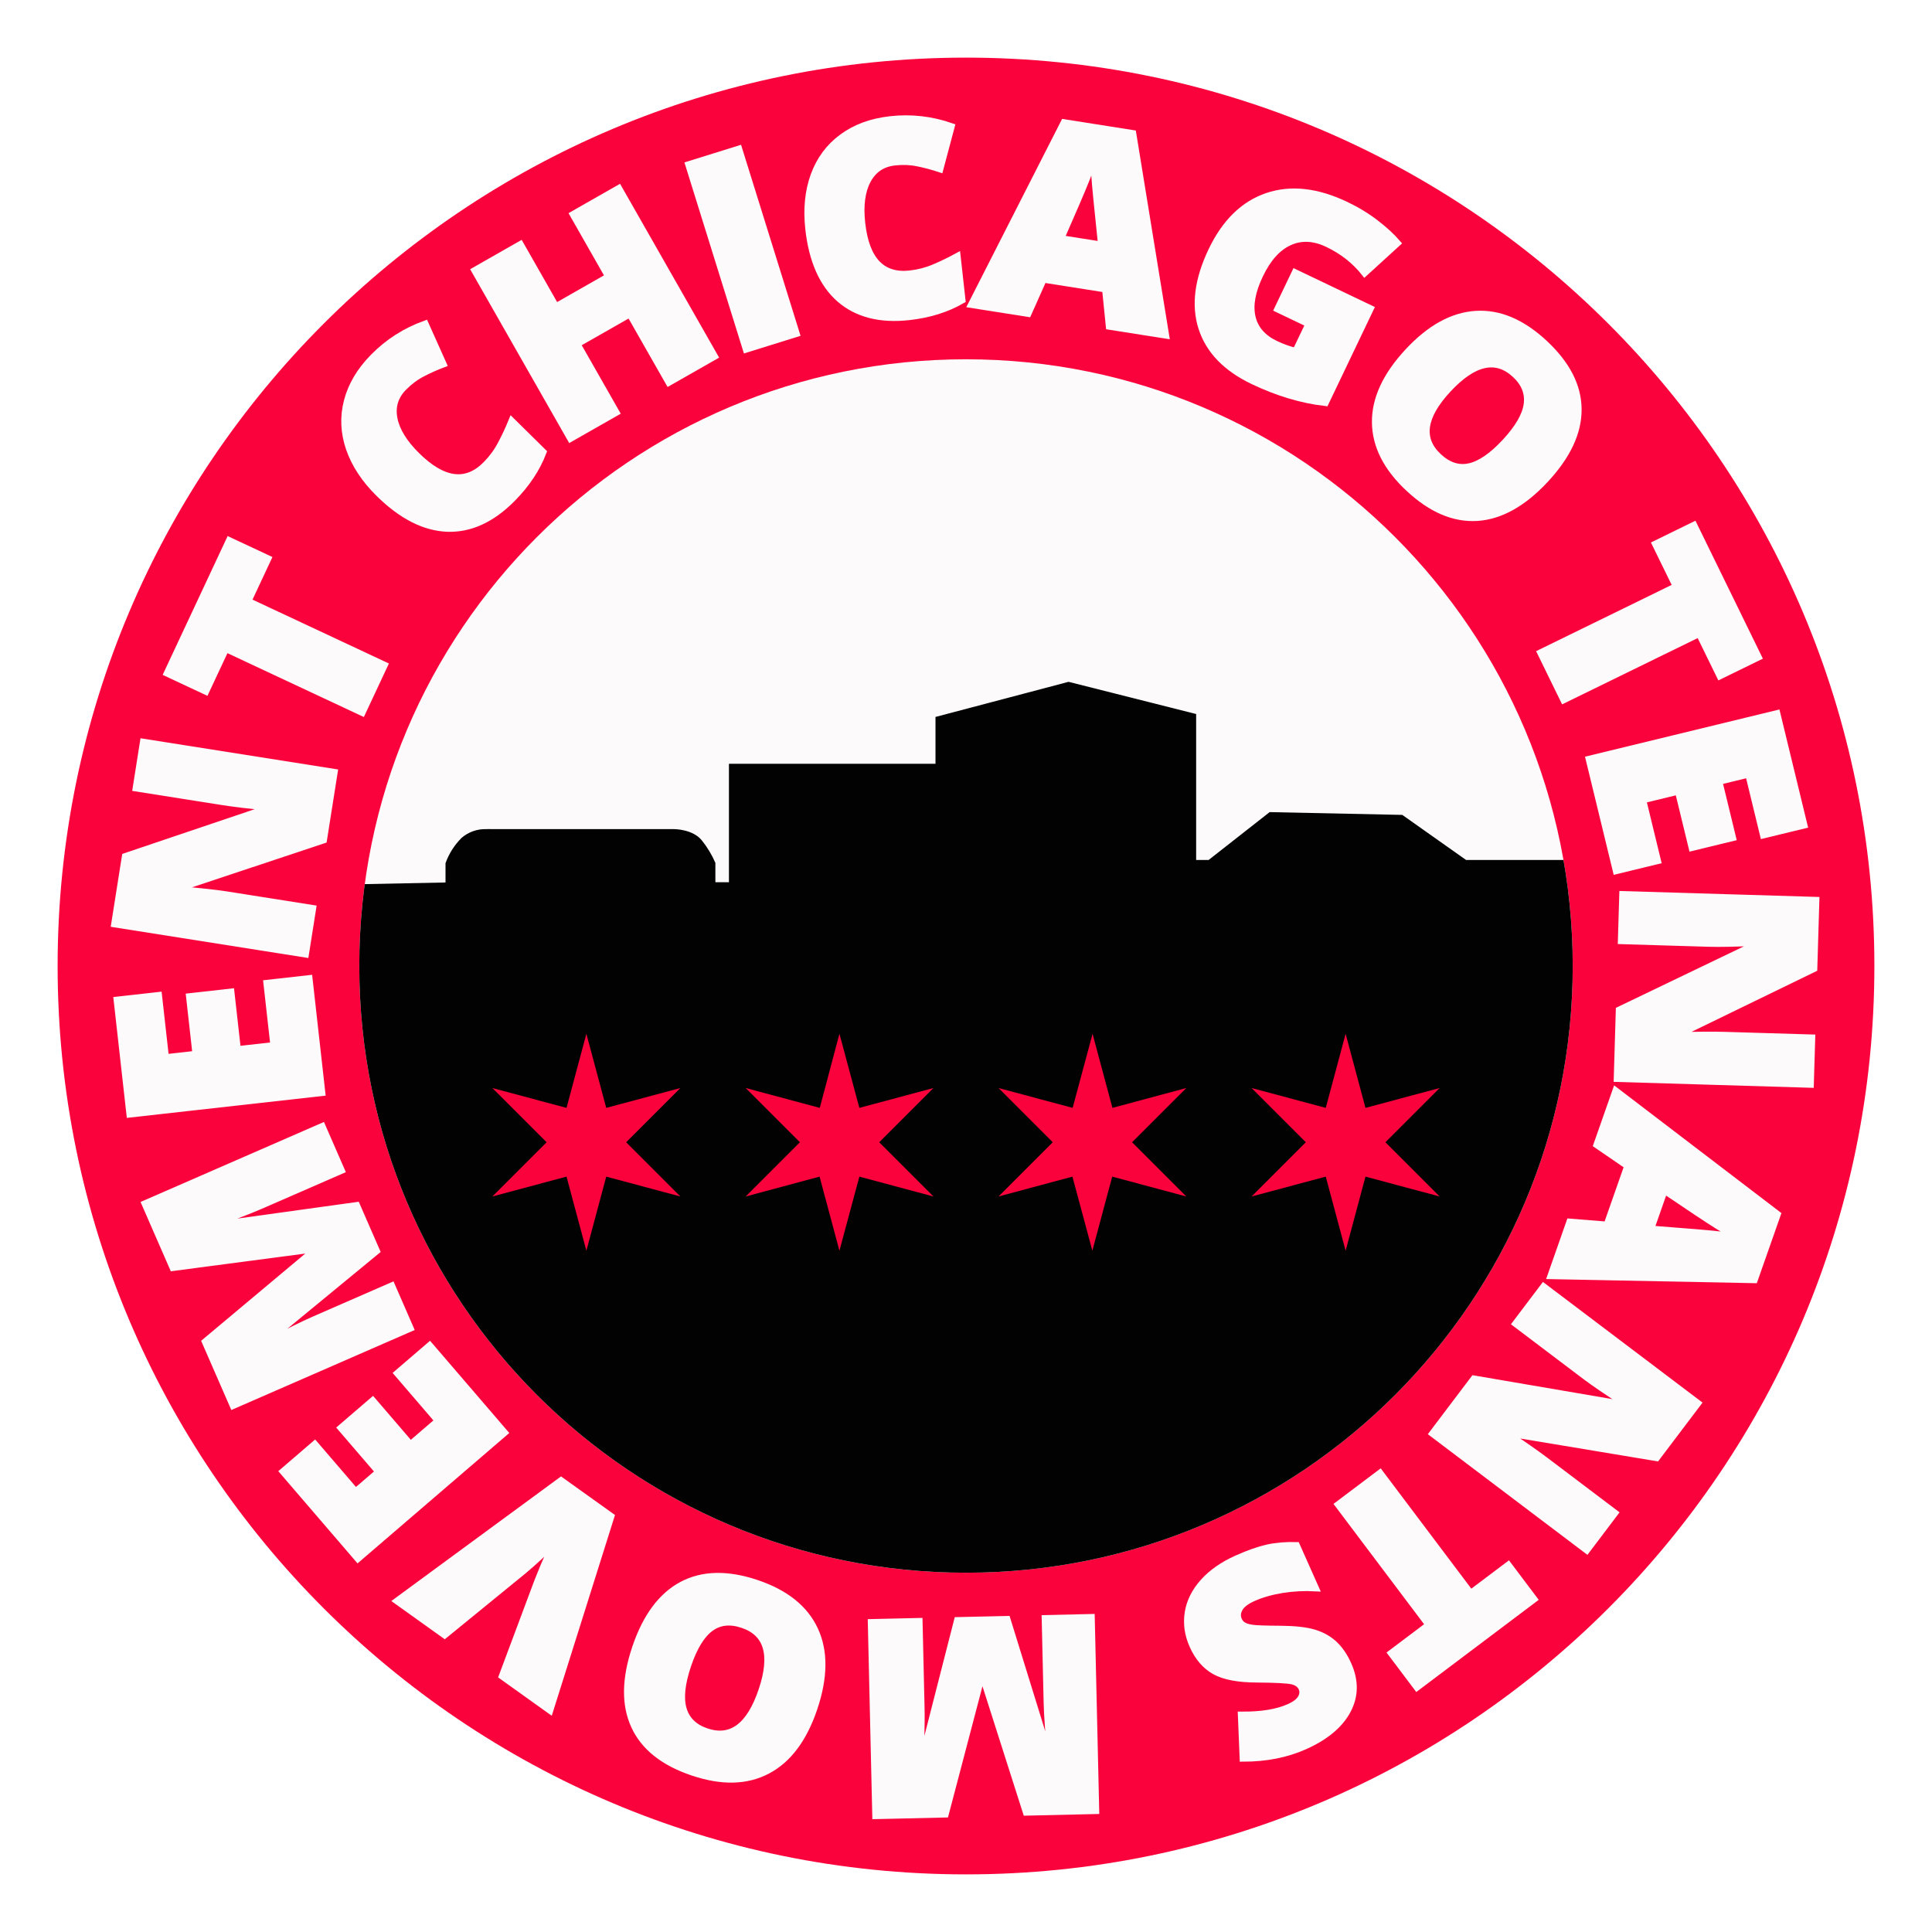
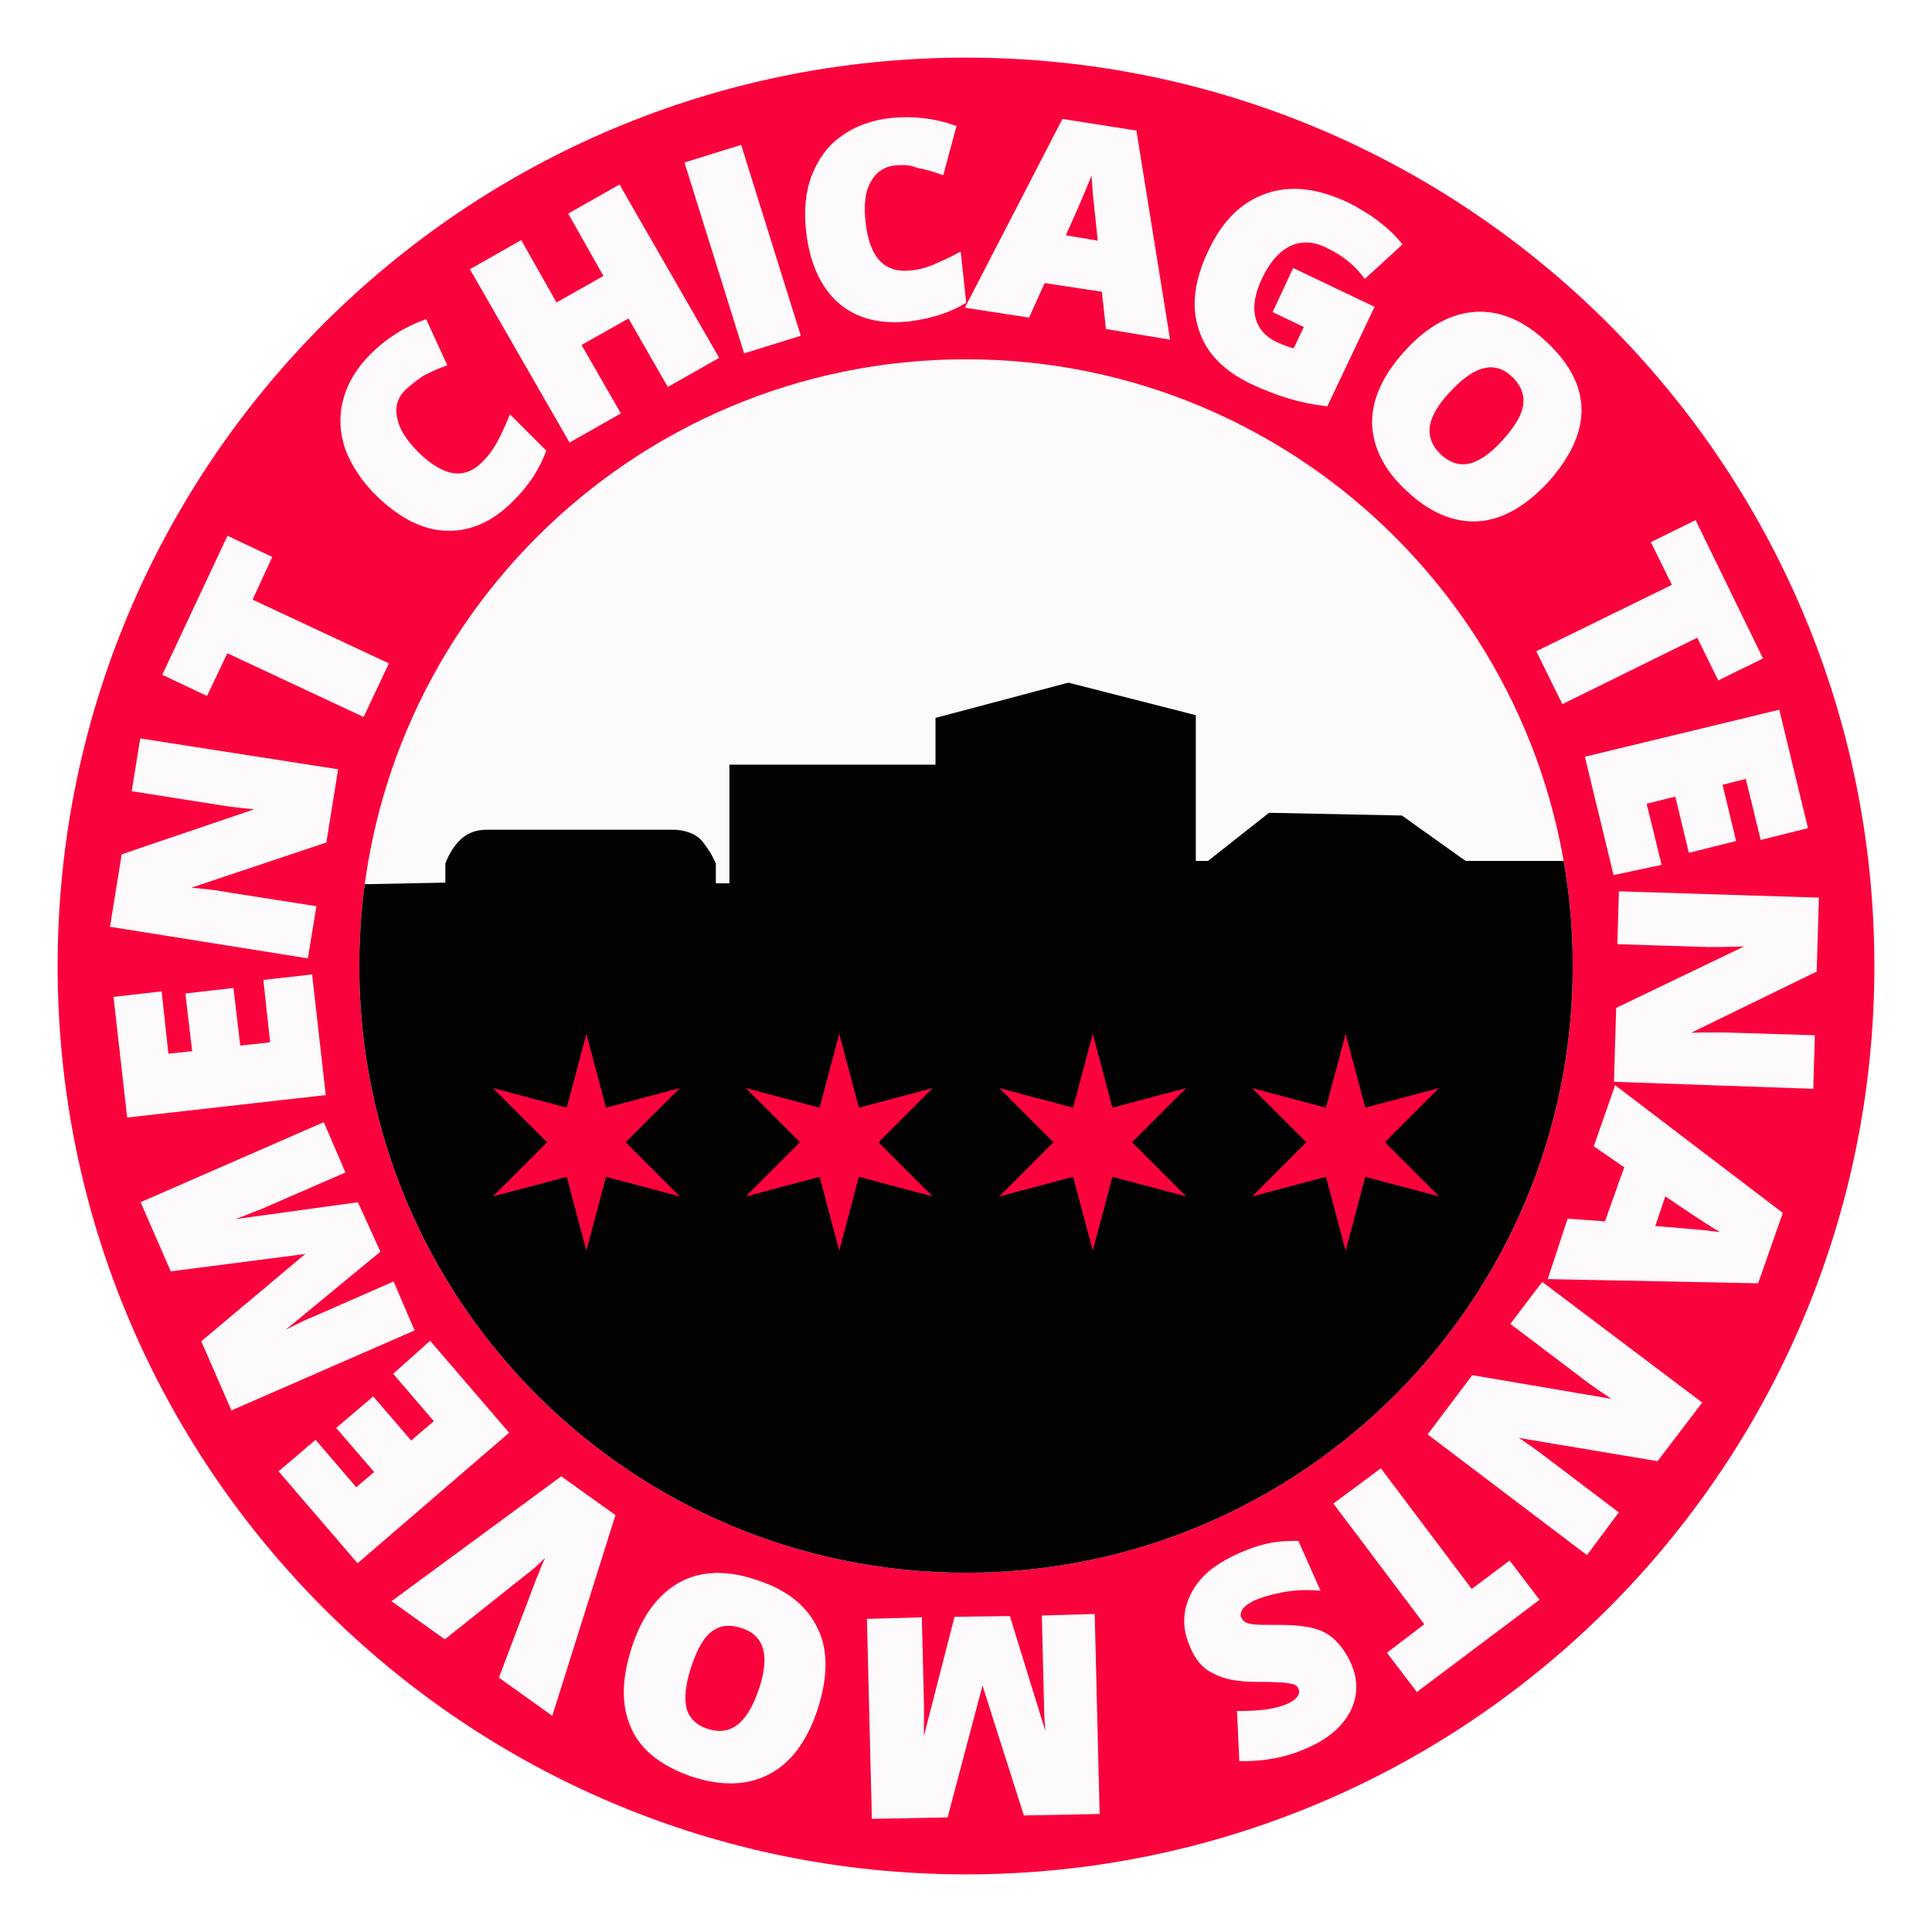
- <svg xmlns="http://www.w3.org/2000/svg" id="Layer_2" data-name="Layer 2" viewBox="0 0 285 285">
-   <defs>
-     <style>.cls-1,.cls-6{fill:#fcfafa;}.cls-2,.cls-5{fill:#fa033d;}.cls-2{fill-rule:evenodd;}.cls-3{clip-path:url(#clip-path);}.cls-4{fill:#020202;}.cls-6{font-size:39.96px;stroke:#fcfafa;stroke-miterlimit:10;font-family:OpenSans-Extrabold, Open Sans;font-weight:800;}</style>
-     <clipPath id="clip-path">
-       <circle class="cls-1" cx="142.5" cy="142.5" r="89.5" />
-     </clipPath>
-   </defs>
-   <path id="Background" class="cls-2" d="M142.5,8.5a134,134,0,1,0,134,134A134,134,0,0,0,142.5,8.5Z" />
+ <svg xmlns="http://www.w3.org/2000/svg" xmlns:xlink="http://www.w3.org/1999/xlink" version="1.1" id="Layer_2_1_" x="0px" y="0px" viewBox="0 0 285 285" style="enable-background:new 0 0 285 285;" xml:space="preserve">
+   <style type="text/css">
+ 	.st0{fill-rule:evenodd;clip-rule:evenodd;fill:#FA033D;}
+ 	.st1{fill:#FCFAFA;}
+ 	.st2{clip-path:url(#SVGID_2_);}
+ 	.st3{fill:#020202;}
+ 	.st4{fill:#FA033D;}
+ 	.st5{enable-background:new    ;}
+ 	.st6{fill:none;stroke:#FCFAFA;stroke-width:0.997;stroke-miterlimit:9.97;}
+ 	.st7{fill:none;stroke:#FCFAFA;stroke-miterlimit:10;}
+ 	.st8{fill:none;stroke:#FCFAFA;stroke-width:0.996;stroke-miterlimit:9.961;}
+ 	.st9{fill:none;stroke:#FCFAFA;stroke-width:0.998;stroke-miterlimit:9.976;}
+ 	.st10{fill:none;stroke:#FCFAFA;stroke-width:1.002;stroke-miterlimit:10.018;}
+ 	.st11{fill:none;stroke:#FCFAFA;stroke-width:1;stroke-miterlimit:10.005;}
+ 	.st12{fill:none;stroke:#FCFAFA;stroke-width:0.996;stroke-miterlimit:9.962;}
+ 	.st13{fill:none;stroke:#FCFAFA;stroke-width:1.002;stroke-miterlimit:10.024;}
+ </style>
+   <path id="Background" class="st0" d="M142.5,8.5c-74,0-134,60-134,134s60,134,134,134s134-60,134-134S216.5,8.5,142.5,8.5z" />
  <g id="Buildings">
-     <circle class="cls-1" cx="142.5" cy="142.5" r="89.5" />
-     <g class="cls-3">
-       <path class="cls-4" d="M173.73,233.54v-.41l-66.21.41v-.4l-62,.4V130.59l20.2-.41v-2.85a10.1,10.1,0,0,1,2.37-3.73,5.33,5.33,0,0,1,3.69-1.29,5.28,5.28,0,0,1,.7,0h27s2.72,0,4.05,1.66a14.38,14.38,0,0,1,2,3.32v2.85h2V112.67H138v-6.91l19.63-5.18,18.82,4.75v21.53h1.84l9-7.06,19.57.41,9.41,6.65H238.5V233.13l-64.77.41Z" />
+     <circle class="st1" cx="142.5" cy="142.5" r="89.5" />
+     <g>
+       <defs>
+         <circle id="SVGID_1_" cx="142.5" cy="142.5" r="89.5" />
+       </defs>
+       <clipPath id="SVGID_2_">
+         <use xlink:href="#SVGID_1_" style="overflow:visible;" />
+       </clipPath>
+       <g class="st2">
+         <path class="st3" d="M173.7,233.5v-0.4l-66.2,0.4v-0.4l-62,0.4V130.6l20.2-0.4v-2.8c0.5-1.4,1.3-2.7,2.4-3.7     c1-0.9,2.3-1.3,3.7-1.3c0.2,0,0.5,0,0.7,0h27c0,0,2.7,0,4.1,1.7c0.8,1,1.5,2.1,2,3.3v2.9h2v-17.5H138v-6.9l19.6-5.2l18.8,4.8     v21.5h1.8l9-7.1l19.6,0.4l9.4,6.7h22.2v106.3L173.7,233.5L173.7,233.5z" />
+       </g>
    </g>
  </g>
-   <path id="Stars" class="cls-5" d="M86.5,152.5l2.93,10.93,10.94-2.93-8,8,8,8-10.94-2.93L86.5,184.5l-2.93-10.93L72.63,176.5l8-8-8-8,10.94,2.93Zm37.33,0,2.94,10.93,10.93-2.93-8,8,8,8-10.93-2.93-2.94,10.93-2.93-10.93L110,176.5l8-8-8-8,10.93,2.93Zm37.34,0,2.93,10.93L175,160.5l-8,8,8,8-10.93-2.93-2.93,10.93-2.94-10.93L147.3,176.5l8-8-8-8,10.93,2.93Zm37.33,0,2.93,10.93,10.94-2.93-8,8,8,8-10.94-2.93L198.5,184.5l-2.93-10.93-10.94,2.93,8-8-8-8,10.94,2.93Z" />
-   <text id="English" class="cls-6" transform="matrix(0.7, -0.71, 0.71, 0.7, 64.55, 84.17)">C</text>
-   <text class="cls-6" transform="translate(81.48 66.2) rotate(-29.68)">H</text>
-   <text class="cls-6" transform="translate(107.13 52.43) rotate(-17.3)">I</text>
-   <text class="cls-6" transform="matrix(0.99, -0.11, 0.11, 0.99, 118.84, 48.03)">C</text>
-   <text class="cls-6" transform="translate(143.3 44.93) rotate(8.96)">A</text>
-   <text class="cls-6" transform="translate(170.73 49.02) rotate(25.55)">G</text>
-   <text class="cls-6" transform="matrix(0.73, 0.68, -0.68, 0.73, 196.49, 60.95)">O</text>
-   <text class="cls-6" transform="translate(218.04 82.24) rotate(54.45)"> </text>
-   <text class="cls-6" transform="matrix(0.44, 0.9, -0.9, 0.44, 223.77, 89.13)">T</text>
-   <text class="cls-6" transform="translate(233.69 109) rotate(76.35)">E</text>
-   <text class="cls-6" transform="matrix(-0.03, 1, -1, -0.03, 239.46, 128.87)">N</text>
-   <text class="cls-6" transform="matrix(-0.33, 0.94, -0.94, -0.33, 238.35, 160.92)">A</text>
-   <text class="cls-6" transform="translate(229.56 187.35) rotate(127.09)">N</text>
-   <text class="cls-6" transform="translate(209.93 212.52) rotate(143.02)">T</text>
-   <text class="cls-6" transform="translate(192.28 225.98) rotate(155.98)">S</text>
-   <text class="cls-6" transform="matrix(-0.97, 0.26, -0.26, -0.97, 172.44, 234.4)"> </text>
-   <text class="cls-6" transform="translate(164.07 238.52) rotate(178.68)">M</text>
-   <text class="cls-6" transform="matrix(-0.95, -0.32, 0.32, -0.95, 126.6, 239.02)">O</text>
-   <text class="cls-6" transform="translate(97.71 229.1) rotate(-144.43)">V</text>
-   <text class="cls-6" transform="translate(76.43 213.67) rotate(-130.67)">E</text>
-   <text class="cls-6" transform="translate(61.75 198.76) rotate(-113.57)">M</text>
-   <text class="cls-6" transform="translate(47.83 164.24) rotate(-96.39)">E</text>
-   <text class="cls-6" transform="translate(44.59 143.79) rotate(-81.02)">N</text>
-   <text class="cls-6" transform="translate(50.06 112.31) rotate(-64.91)">T</text>
+   <path id="Stars" class="st4" d="M86.5,152.5l2.9,10.9l10.9-2.9l-8,8l8,8l-10.9-2.9l-2.9,10.9l-2.9-10.9l-10.9,2.9l8-8l-8-8l10.9,2.9  L86.5,152.5z M123.8,152.5l2.9,10.9l10.9-2.9l-8,8l8,8l-10.9-2.9l-2.9,10.9l-2.9-10.9l-10.9,2.9l8-8l-8-8l10.9,2.9L123.8,152.5z   M161.2,152.5l2.9,10.9l10.9-2.9l-8,8l8,8l-10.9-2.9l-2.9,10.9l-2.9-10.9l-10.9,2.9l8-8l-8-8l10.9,2.9L161.2,152.5z M198.5,152.5  l2.9,10.9l10.9-2.9l-8,8l8,8l-10.9-2.9l-2.9,10.9l-2.9-10.9l-10.9,2.9l8-8l-8-8l10.9,2.9L198.5,152.5z" />
+   <g class="st5">
+     <path class="st1" d="M59.5,57.1c-1.3,1.3-1.8,2.8-1.4,4.6c0.3,1.8,1.5,3.6,3.3,5.4c3.9,3.8,7.3,4.3,10.2,1.3c0.9-0.9,1.6-1.9,2.2-3   c0.6-1.1,1.1-2.2,1.6-3.4l4.6,4.6c-0.9,2.4-2.4,4.7-4.5,6.8c-3,3.1-6.2,4.5-9.6,4.4c-3.4-0.1-6.7-1.8-10.1-5.1   c-2.1-2.1-3.5-4.3-4.4-6.6c-0.8-2.4-0.9-4.7-0.3-7s1.9-4.5,3.9-6.5c2.2-2.2,4.7-3.8,7.6-4.9l2.7,5.9c-1.1,0.4-2.1,0.9-3.1,1.4   C61.3,55.6,60.4,56.3,59.5,57.1z" />
+   </g>
+   <g class="st5">
+     <path class="st6" d="M59.5,57.1c-1.3,1.3-1.8,2.8-1.4,4.6c0.3,1.8,1.5,3.6,3.3,5.4c3.9,3.8,7.3,4.3,10.2,1.3c0.9-0.9,1.6-1.9,2.2-3   c0.6-1.1,1.1-2.2,1.6-3.4l4.6,4.6c-0.9,2.4-2.4,4.7-4.5,6.8c-3,3.1-6.2,4.5-9.6,4.4c-3.4-0.1-6.7-1.8-10.1-5.1   c-2.1-2.1-3.5-4.3-4.4-6.6c-0.8-2.4-0.9-4.7-0.3-7s1.9-4.5,3.9-6.5c2.2-2.2,4.7-3.8,7.6-4.9l2.7,5.9c-1.1,0.4-2.1,0.9-3.1,1.4   C61.3,55.6,60.4,56.3,59.5,57.1z" />
+   </g>
+   <g class="st5">
+     <path class="st1" d="M105.4,52.6l-6.7,3.8l-5.8-10.1l-7.8,4.4l5.8,10.1l-6.7,3.8L70,39.9l6.7-3.8l5.2,9.2l7.8-4.4l-5.2-9.2l6.7-3.8   L105.4,52.6z" />
+   </g>
+   <g class="st5">
+     <path class="st7" d="M105.4,52.6l-6.7,3.8l-5.8-10.1l-7.8,4.4l5.8,10.1l-6.7,3.8L70,39.9l6.7-3.8l5.2,9.2l7.8-4.4l-5.2-9.2l6.7-3.8   L105.4,52.6z" />
+   </g>
+   <g class="st5">
+     <path class="st1" d="M110.1,51.5l-8.5-27.2L109,22l8.5,27.2L110.1,51.5z" />
+   </g>
+   <g class="st5">
+     <path class="st7" d="M110.1,51.5l-8.5-27.2L109,22l8.5,27.2L110.1,51.5z" />
+   </g>
+   <g class="st5">
+     <path class="st1" d="M132,23.9c-1.8,0.2-3.1,1.1-4,2.7c-0.9,1.6-1.1,3.7-0.8,6.3c0.6,5.4,3,7.9,7.1,7.5c1.2-0.1,2.4-0.4,3.6-0.9   c1.1-0.5,2.3-1,3.4-1.6l0.7,6.5c-2.2,1.3-4.8,2.1-7.8,2.5c-4.3,0.5-7.7-0.4-10.2-2.6c-2.5-2.2-4.1-5.7-4.6-10.3   c-0.3-2.9-0.1-5.6,0.8-7.9c0.9-2.3,2.2-4.2,4.2-5.6c1.9-1.4,4.3-2.3,7.1-2.6c3.1-0.3,6,0,9,1l-1.7,6.3c-1.1-0.4-2.2-0.7-3.3-0.9   C134.3,23.8,133.2,23.8,132,23.9z" />
+   </g>
+   <g class="st5">
+     <path class="st8" d="M132,23.9c-1.8,0.2-3.1,1.1-4,2.7c-0.9,1.6-1.1,3.7-0.8,6.3c0.6,5.4,3,7.9,7.1,7.5c1.2-0.1,2.4-0.4,3.6-0.9   c1.1-0.5,2.3-1,3.4-1.6l0.7,6.5c-2.2,1.3-4.8,2.1-7.8,2.5c-4.3,0.5-7.7-0.4-10.2-2.6c-2.5-2.2-4.1-5.7-4.6-10.3   c-0.3-2.9-0.1-5.6,0.8-7.9c0.9-2.3,2.2-4.2,4.2-5.6c1.9-1.4,4.3-2.3,7.1-2.6c3.1-0.3,6,0,9,1l-1.7,6.3c-1.1-0.4-2.2-0.7-3.3-0.9   C134.3,23.8,133.2,23.8,132,23.9z" />
+   </g>
+   <g class="st5">
+     <path class="st1" d="M163.6,48.1l-0.6-5.5l-9.2-1.4l-2.3,5.1l-8.4-1.3L157,18.1l10.2,1.6l4.8,29.8L163.6,48.1z M162.5,36.1   l-0.5-4.8c-0.1-1.1-0.3-2.5-0.4-4.2c-0.1-1.7-0.2-2.9-0.2-3.6c-0.2,0.6-0.6,1.7-1.2,3.1c-0.6,1.5-1.8,4.3-3.7,8.5L162.5,36.1z" />
+   </g>
+   <g class="st5">
+     <path class="st7" d="M163.6,48.1l-0.6-5.5l-9.2-1.4l-2.3,5.1l-8.4-1.3L157,18.1l10.2,1.6l4.8,29.8L163.6,48.1z M162.5,36.1   l-0.5-4.8c-0.1-1.1-0.3-2.5-0.4-4.2c-0.1-1.7-0.2-2.9-0.2-3.6c-0.2,0.6-0.6,1.7-1.2,3.1c-0.6,1.5-1.8,4.3-3.7,8.5L162.5,36.1z" />
+   </g>
+   <g class="st5">
+     <path class="st1" d="M191,40.2l11.1,5.3l-6.6,13.9c-3.5-0.4-7.1-1.5-10.7-3.2c-4-1.9-6.5-4.5-7.5-7.8c-1.1-3.3-0.6-7.1,1.5-11.4   c2-4.2,4.7-6.8,8.2-8s7.3-0.7,11.6,1.3c1.6,0.8,3.1,1.7,4.4,2.7c1.3,1,2.4,2,3.2,3l-4.8,4.4c-1.4-1.8-3.2-3.2-5.5-4.3   c-2-1-3.9-1.1-5.7-0.3c-1.7,0.8-3.2,2.4-4.4,4.9c-1.2,2.4-1.5,4.5-1.1,6.2c0.4,1.7,1.5,3.1,3.4,4c1,0.5,2,0.8,3,1.1l1.9-4l-4.6-2.2   L191,40.2z" />
+   </g>
+   <g class="st5">
+     <path class="st7" d="M191,40.2l11.1,5.3l-6.6,13.9c-3.5-0.4-7.1-1.5-10.7-3.2c-4-1.9-6.5-4.5-7.5-7.8c-1.1-3.3-0.6-7.1,1.5-11.4   c2-4.2,4.7-6.8,8.2-8s7.3-0.7,11.6,1.3c1.6,0.8,3.1,1.7,4.4,2.7c1.3,1,2.4,2,3.2,3l-4.8,4.4c-1.4-1.8-3.2-3.2-5.5-4.3   c-2-1-3.9-1.1-5.7-0.3c-1.7,0.8-3.2,2.4-4.4,4.9c-1.2,2.4-1.5,4.5-1.1,6.2c0.4,1.7,1.5,3.1,3.4,4c1,0.5,2,0.8,3,1.1l1.9-4l-4.6-2.2   L191,40.2z" />
+   </g>
+   <g class="st5">
+     <path class="st1" d="M228,70.8c-3.3,3.5-6.6,5.4-10,5.6c-3.4,0.2-6.8-1.2-10.1-4.3c-3.3-3-4.9-6.3-5-9.7c0-3.5,1.6-6.9,4.8-10.4   c3.2-3.5,6.6-5.3,10-5.5c3.4-0.2,6.8,1.2,10.1,4.3c3.3,3.1,5,6.3,5,9.7C232.8,63.8,231.2,67.2,228,70.8z M213.6,57.4   c-3.8,4-4.2,7.3-1.4,10c1.4,1.3,2.9,1.8,4.5,1.5c1.6-0.3,3.4-1.5,5.3-3.6c1.9-2.1,3-3.9,3.2-5.6c0.2-1.6-0.4-3.1-1.7-4.4   C220.7,52.6,217.4,53.3,213.6,57.4z" />
+   </g>
+   <g class="st5">
+     <path class="st9" d="M228,70.8c-3.3,3.5-6.6,5.4-10,5.6c-3.4,0.2-6.8-1.2-10.1-4.3c-3.3-3-4.9-6.3-5-9.7c0-3.5,1.6-6.9,4.8-10.4   c3.2-3.5,6.6-5.3,10-5.5c3.4-0.2,6.8,1.2,10.1,4.3c3.3,3.1,5,6.3,5,9.7C232.8,63.8,231.2,67.2,228,70.8z M213.6,57.4   c-3.8,4-4.2,7.3-1.4,10c1.4,1.3,2.9,1.8,4.5,1.5c1.6-0.3,3.4-1.5,5.3-3.6c1.9-2.1,3-3.9,3.2-5.6c0.2-1.6-0.4-3.1-1.7-4.4   C220.7,52.6,217.4,53.3,213.6,57.4z" />
+   </g>
+   <g class="st5">
+     <path class="st1" d="M230.7,103.2l-3.4-6.9l20-9.8l-3.1-6.3l5.7-2.8l9.5,19.5l-5.7,2.8l-3.1-6.3L230.7,103.2z" />
+   </g>
+   <g class="st5">
+     <path class="st10" d="M230.7,103.2l-3.4-6.9l20-9.8l-3.1-6.3l5.7-2.8l9.5,19.5l-5.7,2.8l-3.1-6.3L230.7,103.2z" />
+   </g>
+   <g class="st5">
+     <path class="st1" d="M238.4,128.5l-4-16.5l27.7-6.7l4,16.5l-6,1.5l-2.2-9l-4.4,1.1l2,8.3l-6,1.5l-2-8.3l-5.2,1.3l2.2,9L238.4,128.5   z" />
+   </g>
+   <g class="st5">
+     <path class="st7" d="M238.4,128.5l-4-16.5l27.7-6.7l4,16.5l-6,1.5l-2.2-9l-4.4,1.1l2,8.3l-6,1.5l-2-8.3l-5.2,1.3l2.2,9L238.4,128.5   z" />
+   </g>
+   <g class="st5">
+     <path class="st1" d="M238.6,159.1l0.3-10.1l20.4-9.8l0-0.2c-3.2,0.2-5.6,0.2-7.3,0.2l-12.9-0.4l0.2-6.8l28.5,0.9l-0.3,10.1   l-20.1,9.8l0,0.1c2.9-0.1,5.2-0.1,6.9-0.1l12.9,0.4l-0.2,6.9L238.6,159.1z" />
+   </g>
+   <g class="st5">
+     <path class="st11" d="M238.6,159.1l0.3-10.1l20.4-9.8l0-0.2c-3.2,0.2-5.6,0.2-7.3,0.2l-12.9-0.4l0.2-6.8l28.5,0.9l-0.3,10.1   l-20.1,9.8l0,0.1c2.9-0.1,5.2-0.1,6.9-0.1l12.9,0.4l-0.2,6.9L238.6,159.1z" />
+   </g>
+   <g class="st5">
+     <path class="st1" d="M231.6,180.3l5.5,0.4l3.1-8.7l-4.5-3.1l2.8-8l23.9,18.2l-3.4,9.7l-30-0.6L231.6,180.3z M243.5,181.3l4.8,0.4   c1.1,0.1,2.5,0.2,4.1,0.4c1.7,0.2,2.9,0.3,3.6,0.4c-0.6-0.3-1.5-0.9-2.9-1.7c-1.3-0.8-3.9-2.5-7.7-5.1L243.5,181.3z" />
+   </g>
+   <g class="st5">
+     <path class="st12" d="M231.6,180.3l5.5,0.4l3.1-8.7l-4.5-3.1l2.8-8l23.9,18.2l-3.4,9.7l-30-0.6L231.6,180.3z M243.5,181.3l4.8,0.4   c1.1,0.1,2.5,0.2,4.1,0.4c1.7,0.2,2.9,0.3,3.6,0.4c-0.6-0.3-1.5-0.9-2.9-1.7c-1.3-0.8-3.9-2.5-7.7-5.1L243.5,181.3z" />
+   </g>
+   <g class="st5">
+     <path class="st1" d="M211.3,211.5l6.1-8.1l22.3,3.8l0.1-0.1c-2.7-1.7-4.7-3.1-6-4.1l-10.3-7.8l4.1-5.4l22.8,17.2l-6.1,8l-22.1-3.7   l-0.1,0.1c2.4,1.6,4.3,2.9,5.7,4l10.3,7.8l-4.1,5.5L211.3,211.5z" />
+   </g>
+   <g class="st5">
+     <path class="st7" d="M211.3,211.5l6.1-8.1l22.3,3.8l0.1-0.1c-2.7-1.7-4.7-3.1-6-4.1l-10.3-7.8l4.1-5.4l22.8,17.2l-6.1,8l-22.1-3.7   l-0.1,0.1c2.4,1.6,4.3,2.9,5.7,4l10.3,7.8l-4.1,5.5L211.3,211.5z" />
+   </g>
+   <g class="st5">
+     <path class="st1" d="M197.4,221.9l6.2-4.6l13.4,17.8l5.6-4.2l3.8,5l-17.3,13l-3.8-5l5.5-4.2L197.4,221.9z" />
+   </g>
+   <g class="st5">
+     <path class="st7" d="M197.4,221.9l6.2-4.6l13.4,17.8l5.6-4.2l3.8,5l-17.3,13l-3.8-5l5.5-4.2L197.4,221.9z" />
+   </g>
+   <g class="st5">
+     <path class="st1" d="M176,242.7c-0.7-1.6-1-3.2-0.7-4.9c0.3-1.6,1-3.1,2.2-4.5c1.2-1.4,2.9-2.5,5-3.5c1.7-0.8,3.2-1.3,4.5-1.6   c1.3-0.3,2.7-0.4,4.2-0.4l2.8,6.3c-1.7-0.1-3.3,0-4.9,0.3s-3,0.7-4.2,1.2c-1,0.5-1.7,1-2.1,1.6c-0.3,0.6-0.4,1.2-0.1,1.7   c0.2,0.4,0.4,0.6,0.7,0.8c0.3,0.2,0.8,0.3,1.3,0.4c0.6,0.1,2,0.1,4.2,0.1c2,0,3.7,0.2,4.8,0.5c1.2,0.3,2.2,0.9,3,1.7   c0.8,0.8,1.5,1.8,2.1,3.1c1.1,2.4,1,4.7-0.1,6.8c-1.1,2.1-3.2,3.9-6.3,5.2c-2.7,1.2-5.7,1.8-9.1,1.8l-0.3-6.4   c2.9,0,5.3-0.3,7.1-1.1c0.9-0.4,1.5-0.9,1.8-1.4c0.3-0.5,0.3-1,0.1-1.5c-0.2-0.5-0.7-0.9-1.4-1c-0.7-0.2-2.5-0.3-5.3-0.3   c-2.7,0-4.7-0.4-6.1-1.2C177.8,245.8,176.7,244.5,176,242.7z" />
+   </g>
+   <g class="st5">
+     <path class="st7" d="M176,242.7c-0.7-1.6-1-3.2-0.7-4.9c0.3-1.6,1-3.1,2.2-4.5c1.2-1.4,2.9-2.5,5-3.5c1.7-0.8,3.2-1.3,4.5-1.6   c1.3-0.3,2.7-0.4,4.2-0.4l2.8,6.3c-1.7-0.1-3.3,0-4.9,0.3s-3,0.7-4.2,1.2c-1,0.5-1.7,1-2.1,1.6c-0.3,0.6-0.4,1.2-0.1,1.7   c0.2,0.4,0.4,0.6,0.7,0.8c0.3,0.2,0.8,0.3,1.3,0.4c0.6,0.1,2,0.1,4.2,0.1c2,0,3.7,0.2,4.8,0.5c1.2,0.3,2.2,0.9,3,1.7   c0.8,0.8,1.5,1.8,2.1,3.1c1.1,2.4,1,4.7-0.1,6.8c-1.1,2.1-3.2,3.9-6.3,5.2c-2.7,1.2-5.7,1.8-9.1,1.8l-0.3-6.4   c2.9,0,5.3-0.3,7.1-1.1c0.9-0.4,1.5-0.9,1.8-1.4c0.3-0.5,0.3-1,0.1-1.5c-0.2-0.5-0.7-0.9-1.4-1c-0.7-0.2-2.5-0.3-5.3-0.3   c-2.7,0-4.7-0.4-6.1-1.2C177.8,245.8,176.7,244.5,176,242.7z" />
+   </g>
+   <g class="st5">
+     <path class="st1" d="M148.6,238.9l6.3,20.4l0.2,0c-0.4-3.5-0.6-6.2-0.6-8.1l-0.3-12.4l6.8-0.2l0.7,28.5l-10.3,0.2l-6.4-20.1l-0.2,0   l-5.4,20.4l-10.3,0.2l-0.7-28.5l7.1-0.2l0.3,12.5c0,0.7,0,1.4,0,2.2c0,0.8,0,2.7-0.1,5.8l0.2,0l5.3-20.6L148.6,238.9z" />
+   </g>
+   <g class="st5">
+     <path class="st7" d="M148.6,238.9l6.3,20.4l0.2,0c-0.4-3.5-0.6-6.2-0.6-8.1l-0.3-12.4l6.8-0.2l0.7,28.5l-10.3,0.2l-6.4-20.1l-0.2,0   l-5.4,20.4l-10.3,0.2l-0.7-28.5l7.1-0.2l0.3,12.5c0,0.7,0,1.4,0,2.2c0,0.8,0,2.7-0.1,5.8l0.2,0l5.3-20.6L148.6,238.9z" />
+   </g>
+   <g class="st5">
+     <path class="st1" d="M93.7,243.1c1.5-4.6,3.8-7.6,6.9-9.3c3-1.6,6.7-1.7,11-0.2c4.3,1.4,7.1,3.7,8.6,6.9c1.5,3.1,1.4,7-0.1,11.6   c-1.5,4.5-3.8,7.6-6.9,9.2c-3.1,1.6-6.7,1.7-11,0.3c-4.3-1.5-7.2-3.7-8.6-6.8C92.1,251.5,92.2,247.7,93.7,243.1z M112.4,249.4   c1.8-5.2,0.8-8.5-2.8-9.7c-1.9-0.6-3.4-0.5-4.8,0.5s-2.4,2.8-3.3,5.5c-0.9,2.7-1.1,4.9-0.7,6.5c0.5,1.6,1.6,2.7,3.4,3.3   C107.9,256.7,110.6,254.7,112.4,249.4z" />
+   </g>
+   <g class="st5">
+     <path class="st13" d="M93.7,243.1c1.5-4.6,3.8-7.6,6.9-9.3c3-1.6,6.7-1.7,11-0.2c4.3,1.4,7.1,3.7,8.6,6.9c1.5,3.1,1.4,7-0.1,11.6   c-1.5,4.5-3.8,7.6-6.9,9.2c-3.1,1.6-6.7,1.7-11,0.3c-4.3-1.5-7.2-3.7-8.6-6.8C92.1,251.5,92.2,247.7,93.7,243.1z M112.4,249.4   c1.8-5.2,0.8-8.5-2.8-9.7c-1.9-0.6-3.4-0.5-4.8,0.5s-2.4,2.8-3.3,5.5c-0.9,2.7-1.1,4.9-0.7,6.5c0.5,1.6,1.6,2.7,3.4,3.3   C107.9,256.7,110.6,254.7,112.4,249.4z" />
+   </g>
+   <g class="st5">
+     <path class="st1" d="M65.6,241.2l-7-5l24.2-17.8l7.4,5.3l-9,28.6l-7-5l5.3-14c1.2-3.1,2.2-5.2,2.8-6.2c-0.6,0.7-1.4,1.5-2.4,2.5   c-1,1-1.8,1.7-2.5,2.2L65.6,241.2z" />
+   </g>
+   <g class="st5">
+     <path class="st7" d="M65.6,241.2l-7-5l24.2-17.8l7.4,5.3l-9,28.6l-7-5l5.3-14c1.2-3.1,2.2-5.2,2.8-6.2c-0.6,0.7-1.4,1.5-2.4,2.5   c-1,1-1.8,1.7-2.5,2.2L65.6,241.2z" />
+   </g>
+   <g class="st5">
+     <path class="st1" d="M63.4,198.5l11,12.8l-21.6,18.6l-11-12.8l4.7-4l6,7l3.4-2.9l-5.6-6.5l4.7-4l5.6,6.5l4.1-3.5l-6-7L63.4,198.5z" />
+   </g>
+   <g class="st5">
+     <path class="st7" d="M63.4,198.5l11,12.8l-21.6,18.6l-11-12.8l4.7-4l6,7l3.4-2.9l-5.6-6.5l4.7-4l5.6,6.5l4.1-3.5l-6-7L63.4,198.5z" />
+   </g>
+   <g class="st5">
+     <path class="st1" d="M55.5,184.5L39,198.1l0.1,0.2c3.1-1.6,5.5-2.9,7.3-3.6l11.4-5l2.7,6.3l-26.1,11.4l-4.1-9.4l16.2-13.6l-0.1-0.1   L25.5,187l-4.1-9.4l26.1-11.4l2.8,6.5l-11.5,5c-0.6,0.3-1.3,0.5-2,0.8c-0.7,0.3-2.6,1-5.5,2.1l0.1,0.2l21.1-2.9L55.5,184.5z" />
+   </g>
+   <g class="st5">
+     <path class="st7" d="M55.5,184.5L39,198.1l0.1,0.2c3.1-1.6,5.5-2.9,7.3-3.6l11.4-5l2.7,6.3l-26.1,11.4l-4.1-9.4l16.2-13.6l-0.1-0.1   L25.5,187l-4.1-9.4l26.1-11.4l2.8,6.5l-11.5,5c-0.6,0.3-1.3,0.5-2,0.8c-0.7,0.3-2.6,1-5.5,2.1l0.1,0.2l21.1-2.9L55.5,184.5z" />
+   </g>
+   <g class="st5">
+     <path class="st1" d="M45.6,144.3l1.9,16.8l-28.3,3.2l-1.9-16.8l6.1-0.7l1,9.2l4.5-0.5l-1-8.5l6.1-0.7l1,8.5l5.4-0.6l-1-9.2   L45.6,144.3z" />
+   </g>
+   <g class="st5">
+     <path class="st7" d="M45.6,144.3l1.9,16.8l-28.3,3.2l-1.9-16.8l6.1-0.7l1,9.2l4.5-0.5l-1-8.5l6.1-0.7l1,8.5l5.4-0.6l-1-9.2   L45.6,144.3z" />
+   </g>
+   <g class="st5">
+     <path class="st1" d="M49.3,113.9l-1.6,10l-21.5,7.2l0,0.2c3.2,0.2,5.6,0.5,7.2,0.8l12.7,2l-1.1,6.7l-28.2-4.5l1.6-9.9l21.2-7.2   l0-0.1c-2.9-0.3-5.2-0.5-6.9-0.8l-12.7-2l1.1-6.8L49.3,113.9z" />
+   </g>
+   <g class="st5">
+     <path class="st7" d="M49.3,113.9l-1.6,10l-21.5,7.2l0,0.2c3.2,0.2,5.6,0.5,7.2,0.8l12.7,2l-1.1,6.7l-28.2-4.5l1.6-9.9l21.2-7.2   l0-0.1c-2.9-0.3-5.2-0.5-6.9-0.8l-12.7-2l1.1-6.8L49.3,113.9z" />
+   </g>
+   <g class="st5">
+     <path class="st1" d="M56.7,98.1l-3.3,7l-20.1-9.4l-3,6.3l-5.7-2.7l9.2-19.6l5.7,2.7l-2.9,6.3L56.7,98.1z" />
+   </g>
+   <g class="st5">
+     <path class="st7" d="M56.7,98.1l-3.3,7l-20.1-9.4l-3,6.3l-5.7-2.7l9.2-19.6l5.7,2.7l-2.9,6.3L56.7,98.1z" />
+   </g>
</svg>
